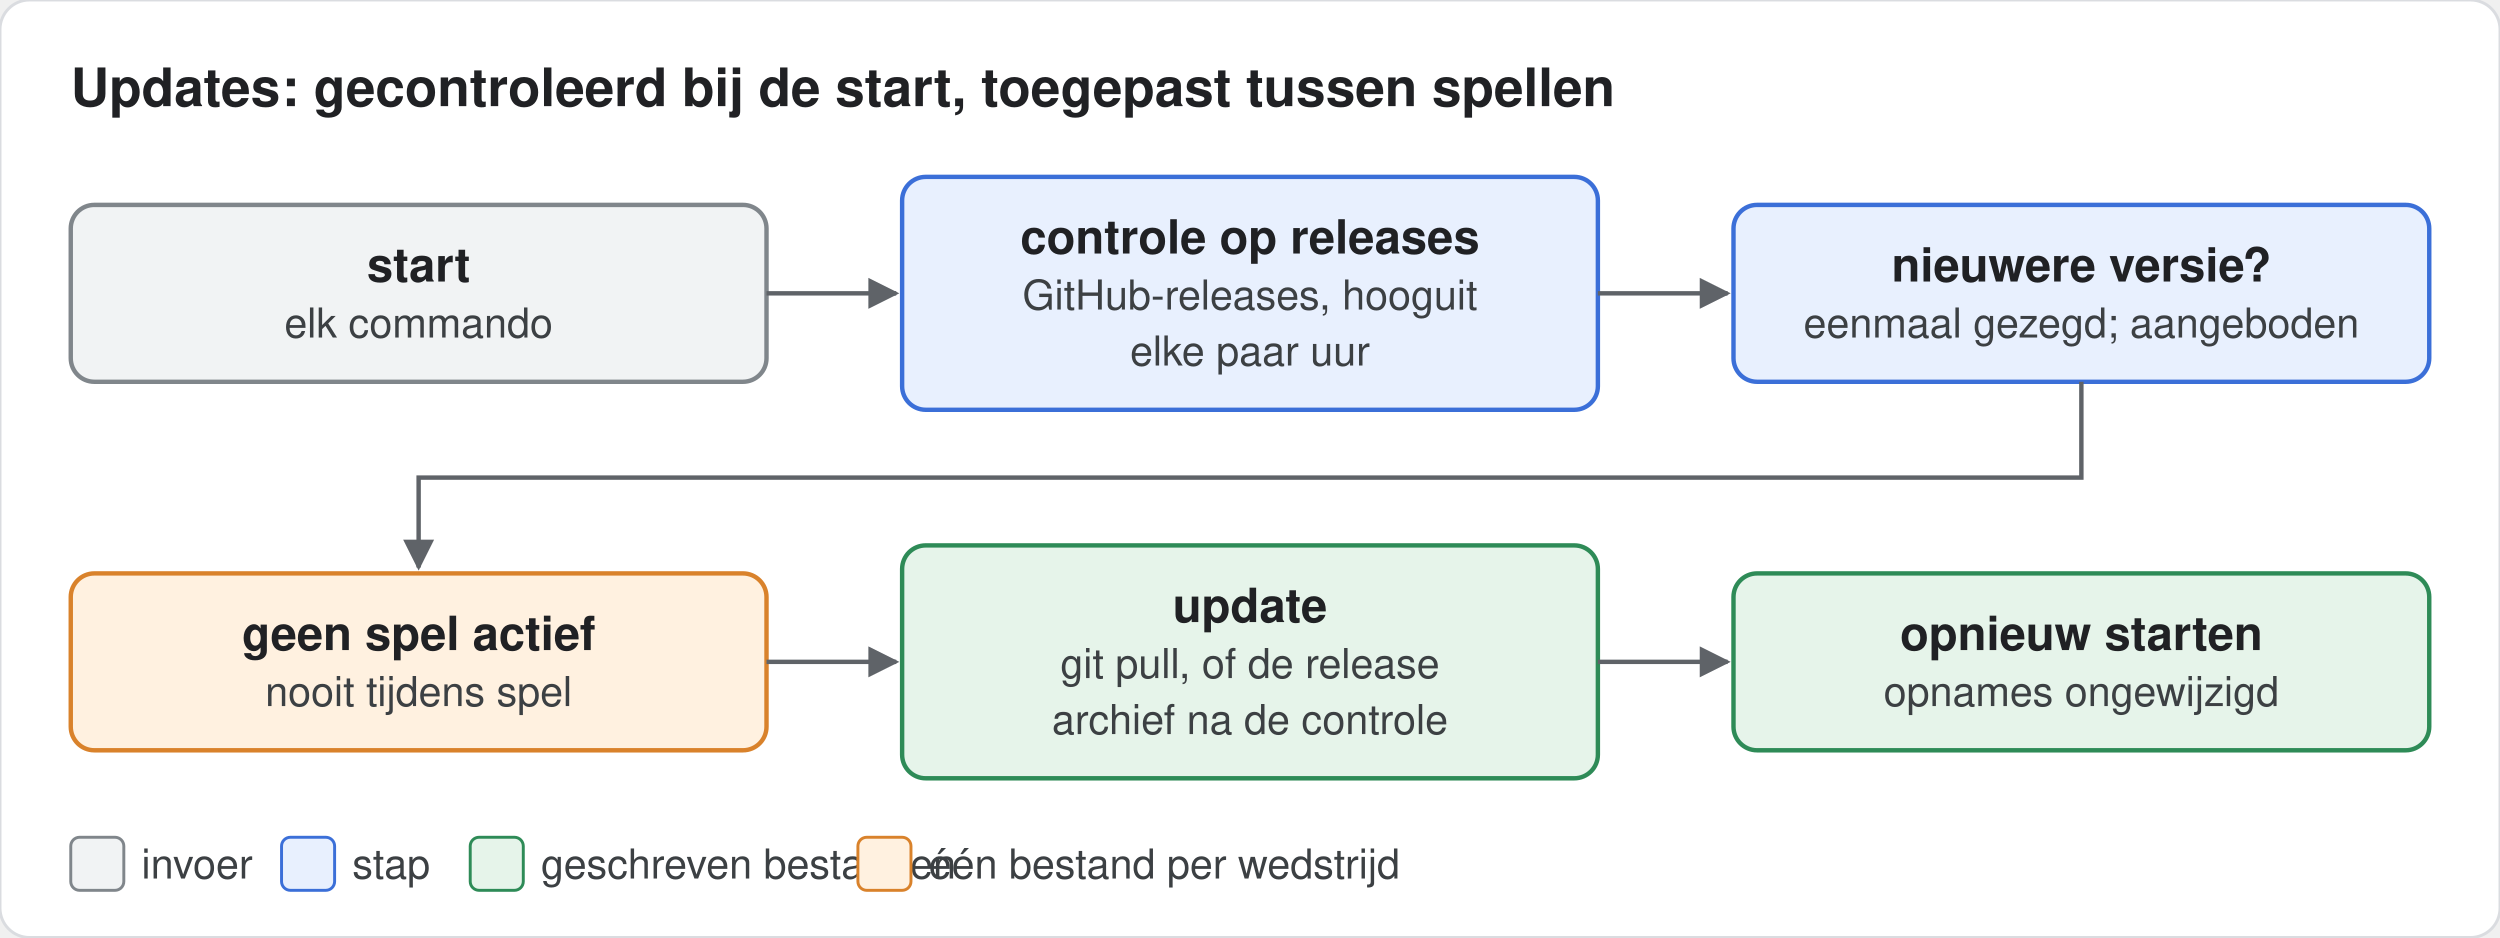
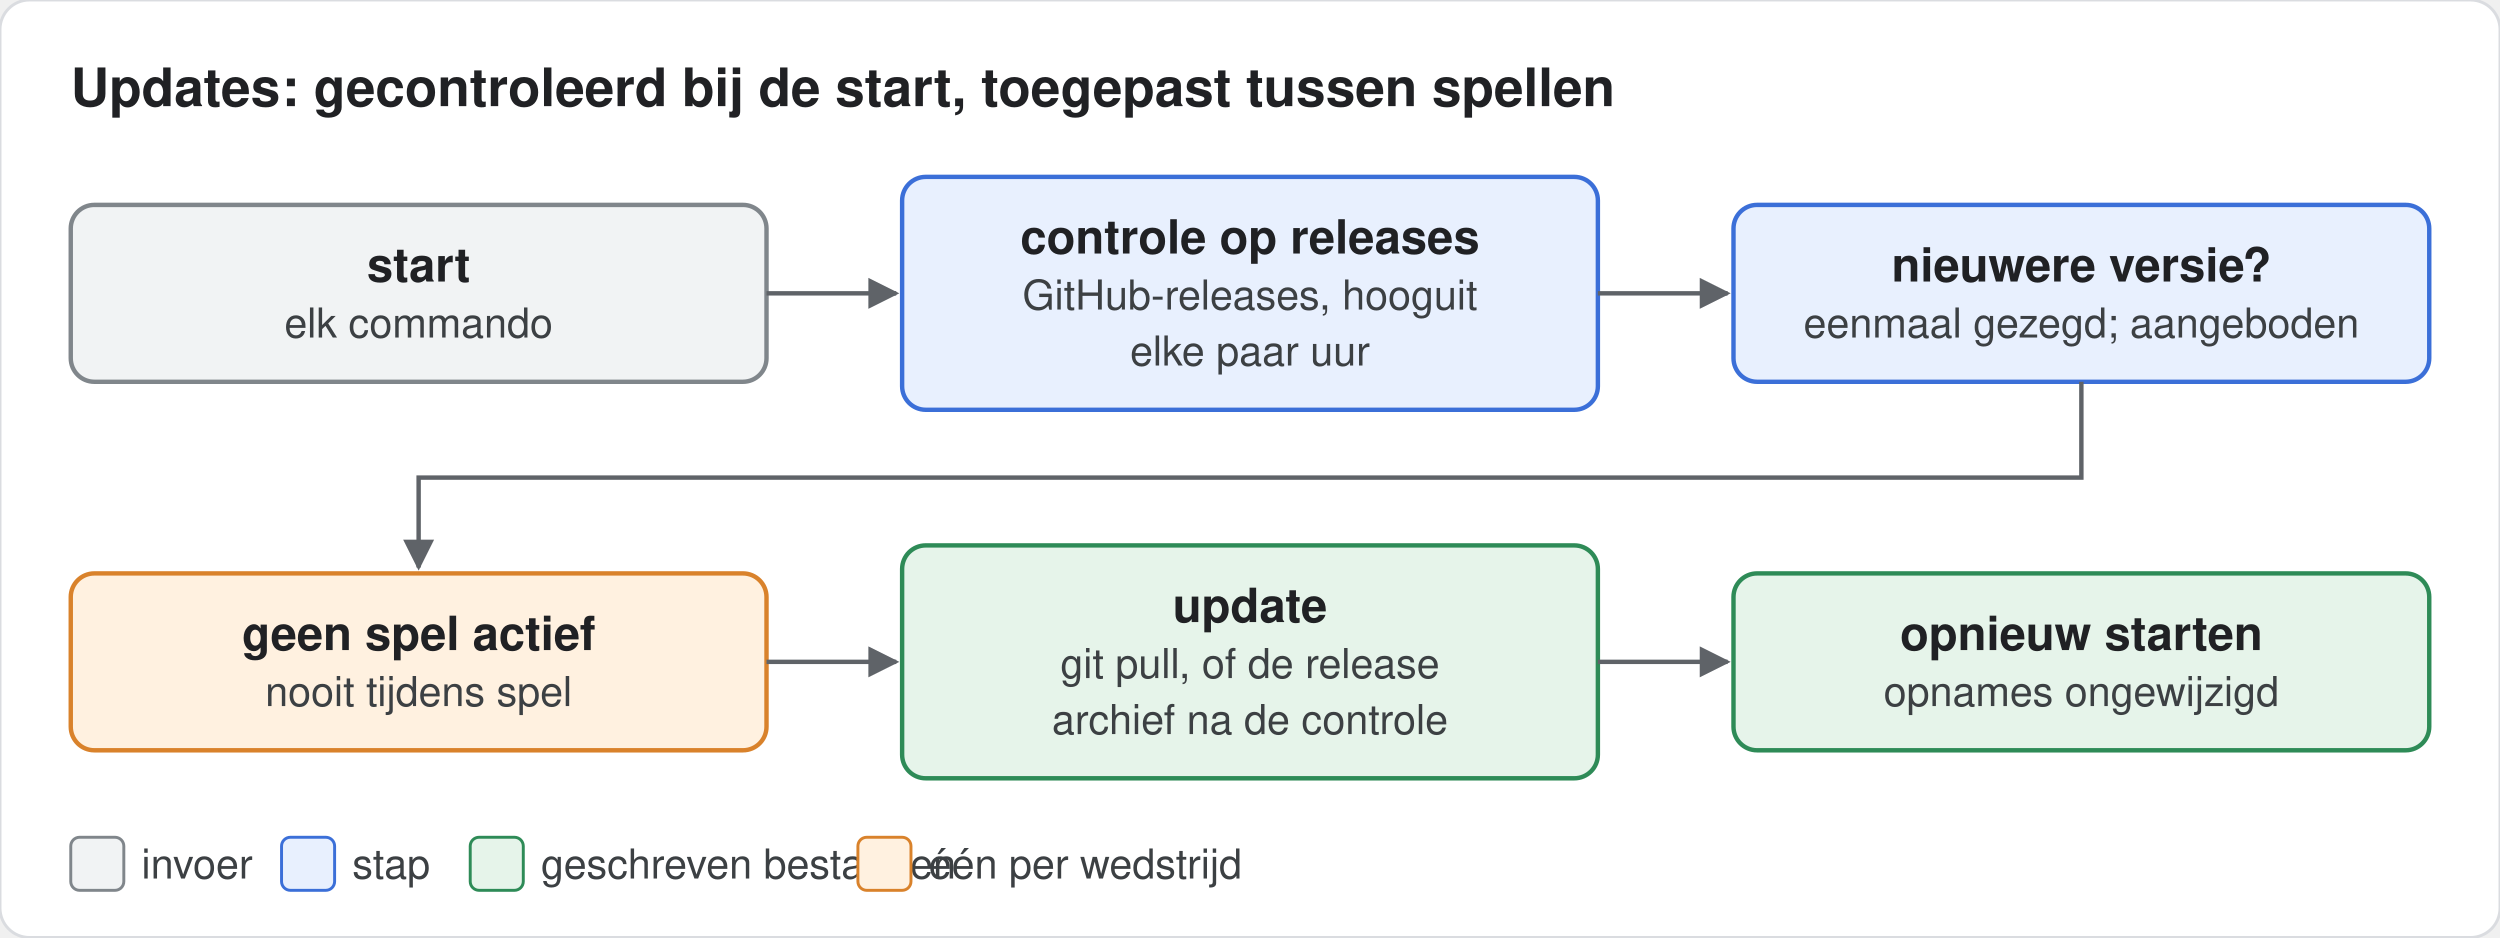
<svg xmlns="http://www.w3.org/2000/svg" width="848" height="318" viewBox="0 0 848 318" font-family="Segoe UI,Helvetica,Arial,sans-serif" role="img" aria-label="Updates: checked at start, applied between games">
  <defs>
    <marker id="a" viewBox="0 0 10 10" refX="9" refY="5" markerWidth="7" markerHeight="7" orient="auto">
      <path d="M0,0 L10,5 L0,10 z" fill="#5f6368" />
    </marker>
  </defs>
  <rect width="848" height="318" rx="10" fill="#ffffff" stroke="#dadce0" />
  <text x="24" y="36" font-size="18" font-weight="600" fill="#202124">Updates: gecontroleerd bij de start, toegepast tussen spellen</text>
  <rect x="24" y="69.5" width="236" height="60" rx="8" fill="#f1f3f4" stroke="#80868b" stroke-width="1.5" />
  <text x="142.0" y="95.5" text-anchor="middle" font-weight="600" font-size="16" fill="#202124">start</text>
  <text x="142.0" y="114.5" text-anchor="middle" font-size="14" fill="#3c4043">elk commando</text>
  <rect x="306" y="60.0" width="236" height="79" rx="8" fill="#e8f0fe" stroke="#3b6fd8" stroke-width="1.5" />
  <text x="424.0" y="86.0" text-anchor="middle" font-weight="600" font-size="16" fill="#202124">controle op releases</text>
  <text x="424.0" y="105.0" text-anchor="middle" font-size="14" fill="#3c4043">GitHub-releases, hooguit</text>
  <text x="424.0" y="124.0" text-anchor="middle" font-size="14" fill="#3c4043">elke paar uur</text>
  <rect x="588" y="69.5" width="236" height="60" rx="8" fill="#e8f0fe" stroke="#3b6fd8" stroke-width="1.5" />
  <text x="706.0" y="95.5" text-anchor="middle" font-weight="600" font-size="16" fill="#202124">nieuwere versie?</text>
  <text x="706.0" y="114.5" text-anchor="middle" font-size="14" fill="#3c4043">eenmaal gezegd; aangeboden</text>
  <line x1="260" y1="99.5" x2="304" y2="99.5" stroke="#5f6368" stroke-width="1.5" marker-end="url(#a)" />
  <line x1="542" y1="99.5" x2="586" y2="99.5" stroke="#5f6368" stroke-width="1.5" marker-end="url(#a)" />
  <path d="M706.0,129.5 V162.0 H142.0 V192.5" fill="none" stroke="#5f6368" stroke-width="1.5" marker-end="url(#a)" />
  <rect x="24" y="194.5" width="236" height="60" rx="8" fill="#fff1e0" stroke="#d9822b" stroke-width="1.5" />
  <text x="142.0" y="220.5" text-anchor="middle" font-weight="600" font-size="16" fill="#202124">geen spel actief</text>
  <text x="142.0" y="239.5" text-anchor="middle" font-size="14" fill="#3c4043">nooit tijdens spel</text>
  <rect x="306" y="185.0" width="236" height="79" rx="8" fill="#e6f4ea" stroke="#2e8b57" stroke-width="1.5" />
  <text x="424.0" y="211.0" text-anchor="middle" font-weight="600" font-size="16" fill="#202124">update</text>
  <text x="424.0" y="230.0" text-anchor="middle" font-size="14" fill="#3c4043">git pull, of de release</text>
  <text x="424.0" y="249.0" text-anchor="middle" font-size="14" fill="#3c4043">archief na de controle</text>
  <rect x="588" y="194.5" width="236" height="60" rx="8" fill="#e6f4ea" stroke="#2e8b57" stroke-width="1.5" />
  <text x="706.0" y="220.5" text-anchor="middle" font-weight="600" font-size="16" fill="#202124">opnieuw starten</text>
  <text x="706.0" y="239.5" text-anchor="middle" font-size="14" fill="#3c4043">opnames ongewijzigd</text>
  <line x1="260" y1="224.5" x2="304" y2="224.5" stroke="#5f6368" stroke-width="1.5" marker-end="url(#a)" />
  <line x1="542" y1="224.5" x2="586" y2="224.5" stroke="#5f6368" stroke-width="1.5" marker-end="url(#a)" />
  <rect x="24" y="284" width="18" height="18" rx="3" fill="#f1f3f4" stroke="#80868b" />
  <text x="48" y="298" font-size="14" fill="#3c4043">invoer</text>
  <rect x="95.5" y="284" width="18" height="18" rx="3" fill="#e8f0fe" stroke="#3b6fd8" />
  <text x="119.5" y="298" font-size="14" fill="#3c4043">stap</text>
  <rect x="159.5" y="284" width="18" height="18" rx="3" fill="#e6f4ea" stroke="#2e8b57" />
  <text x="183.5" y="298" font-size="14" fill="#3c4043">geschreven bestanden</text>
  <rect x="291.0" y="284" width="18" height="18" rx="3" fill="#fff1e0" stroke="#d9822b" />
-   <text x="315.0" y="298" font-size="14" fill="#3c4043">één bestand per wedstrijd</text>
+   <text x="315.0" y="298" font-size="14" fill="#3c4043">één per wedstrijd</text>
</svg>
